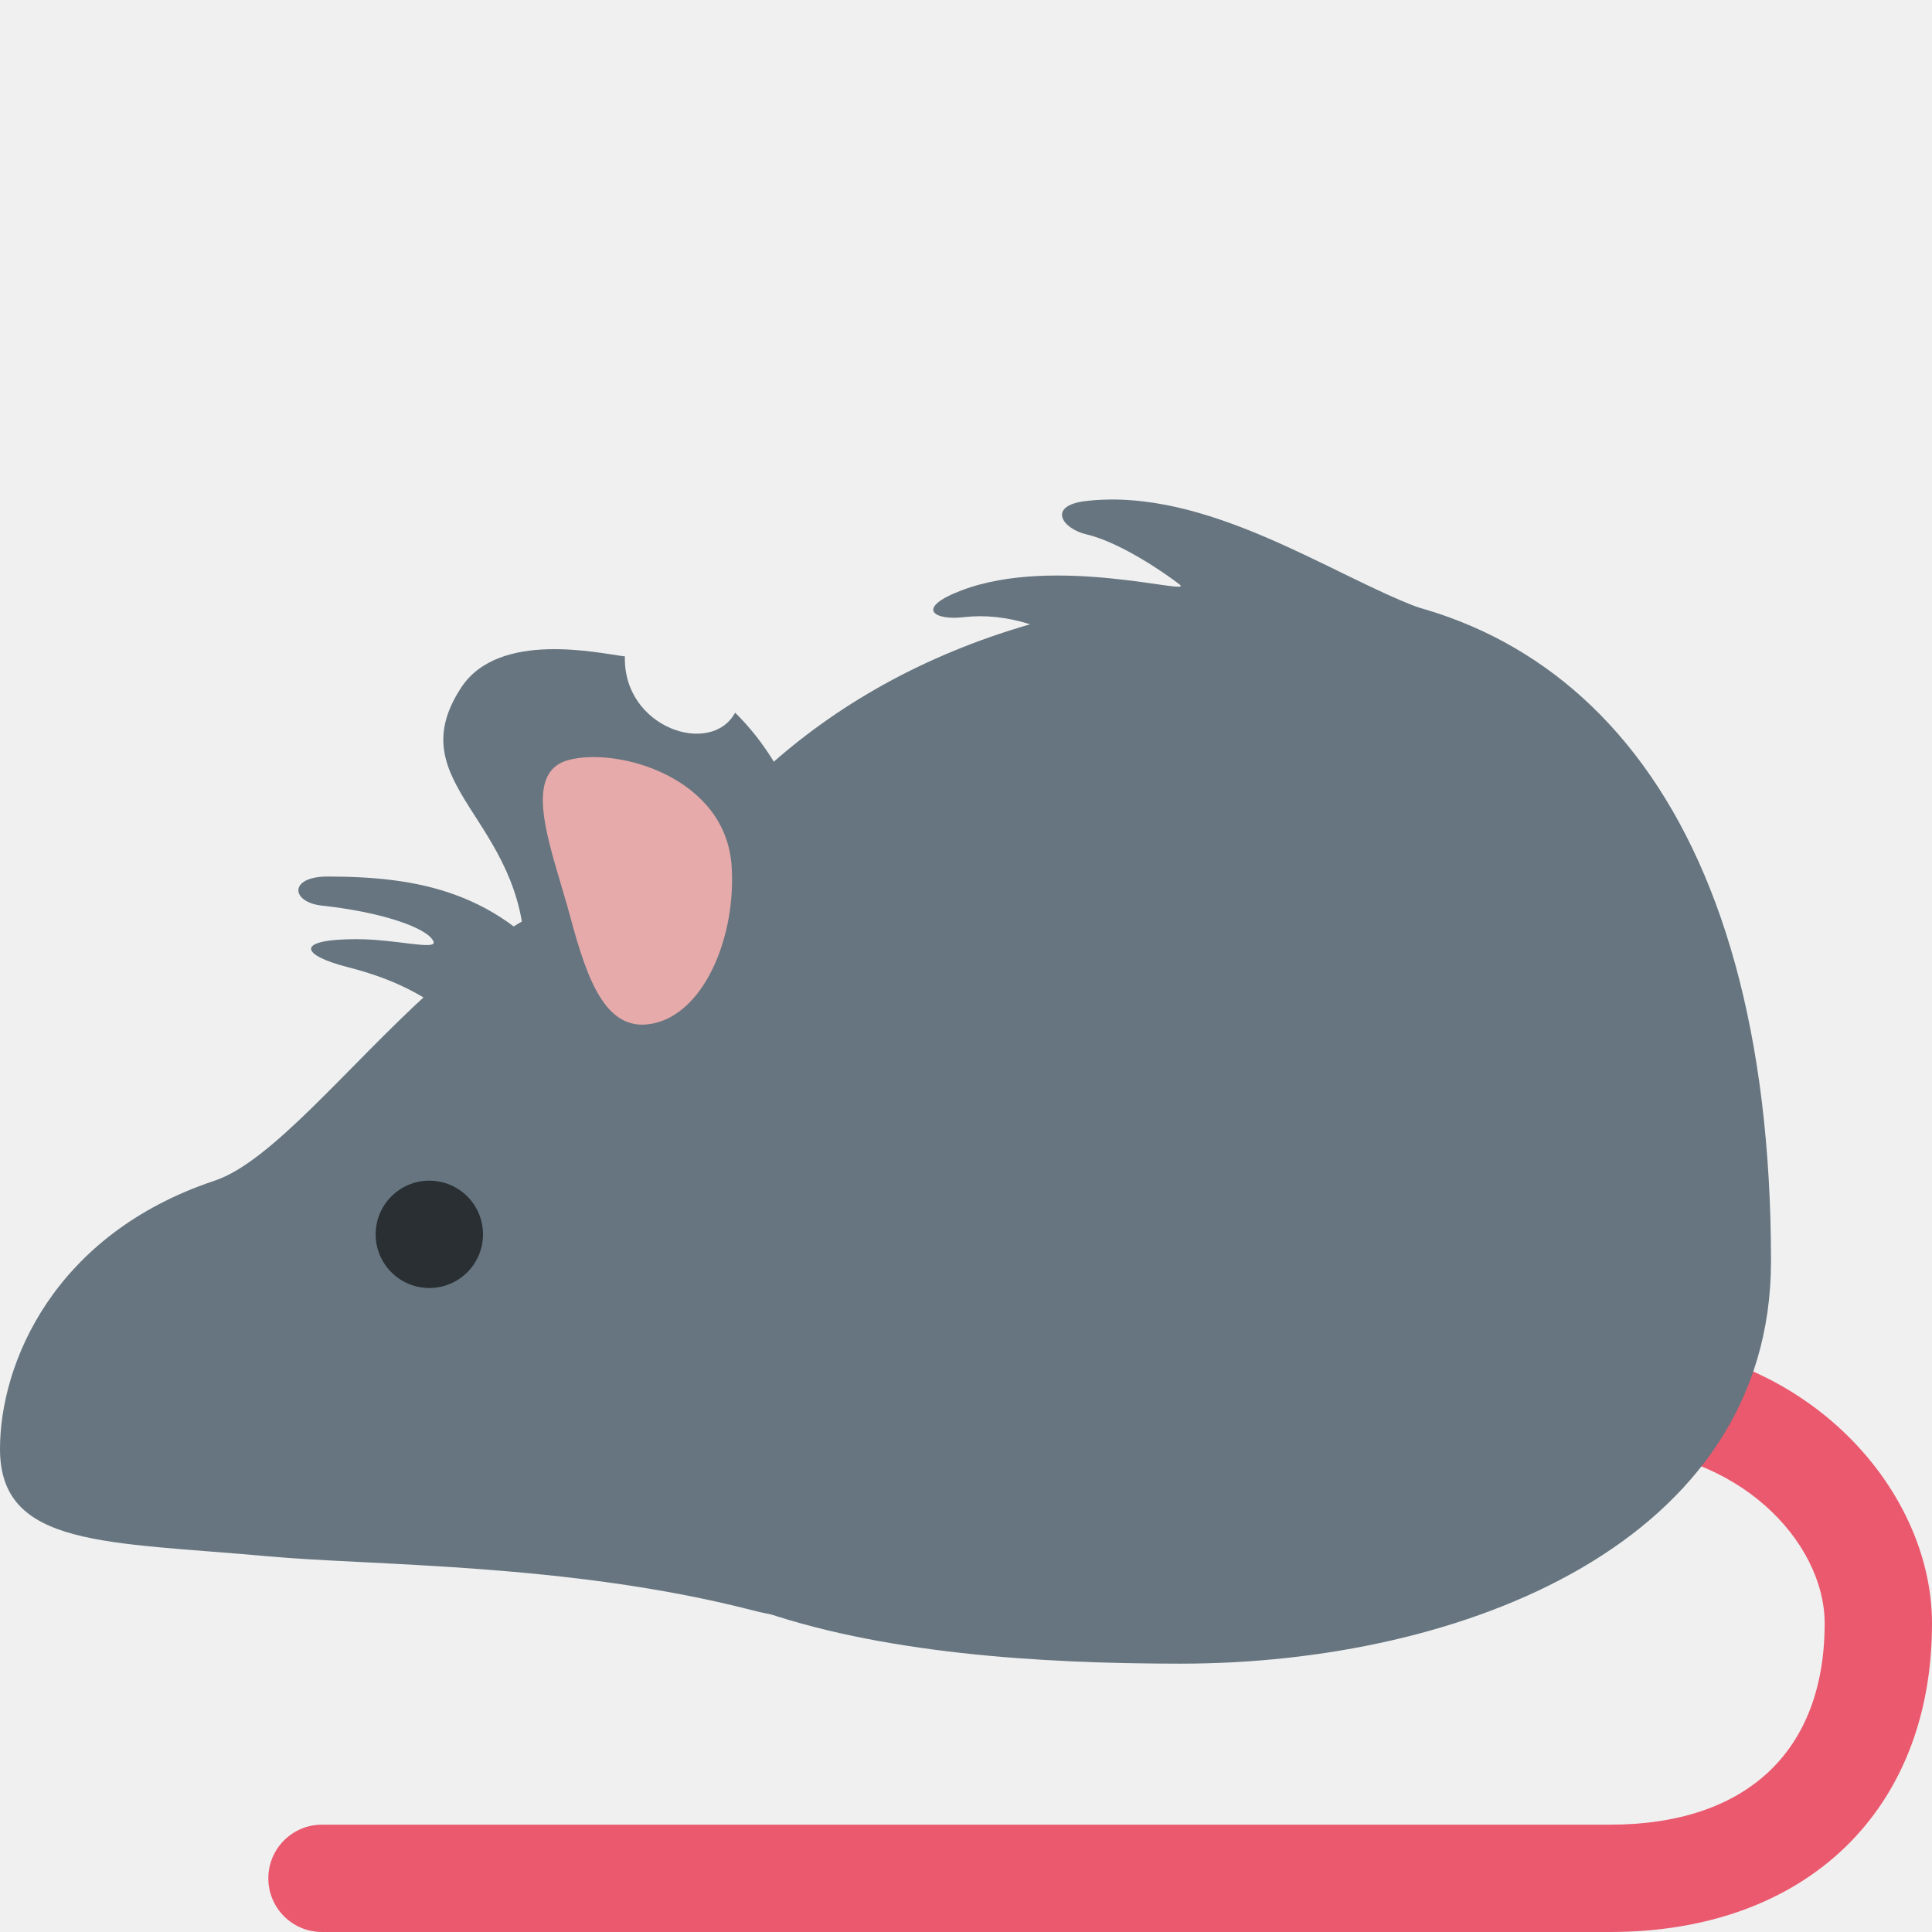
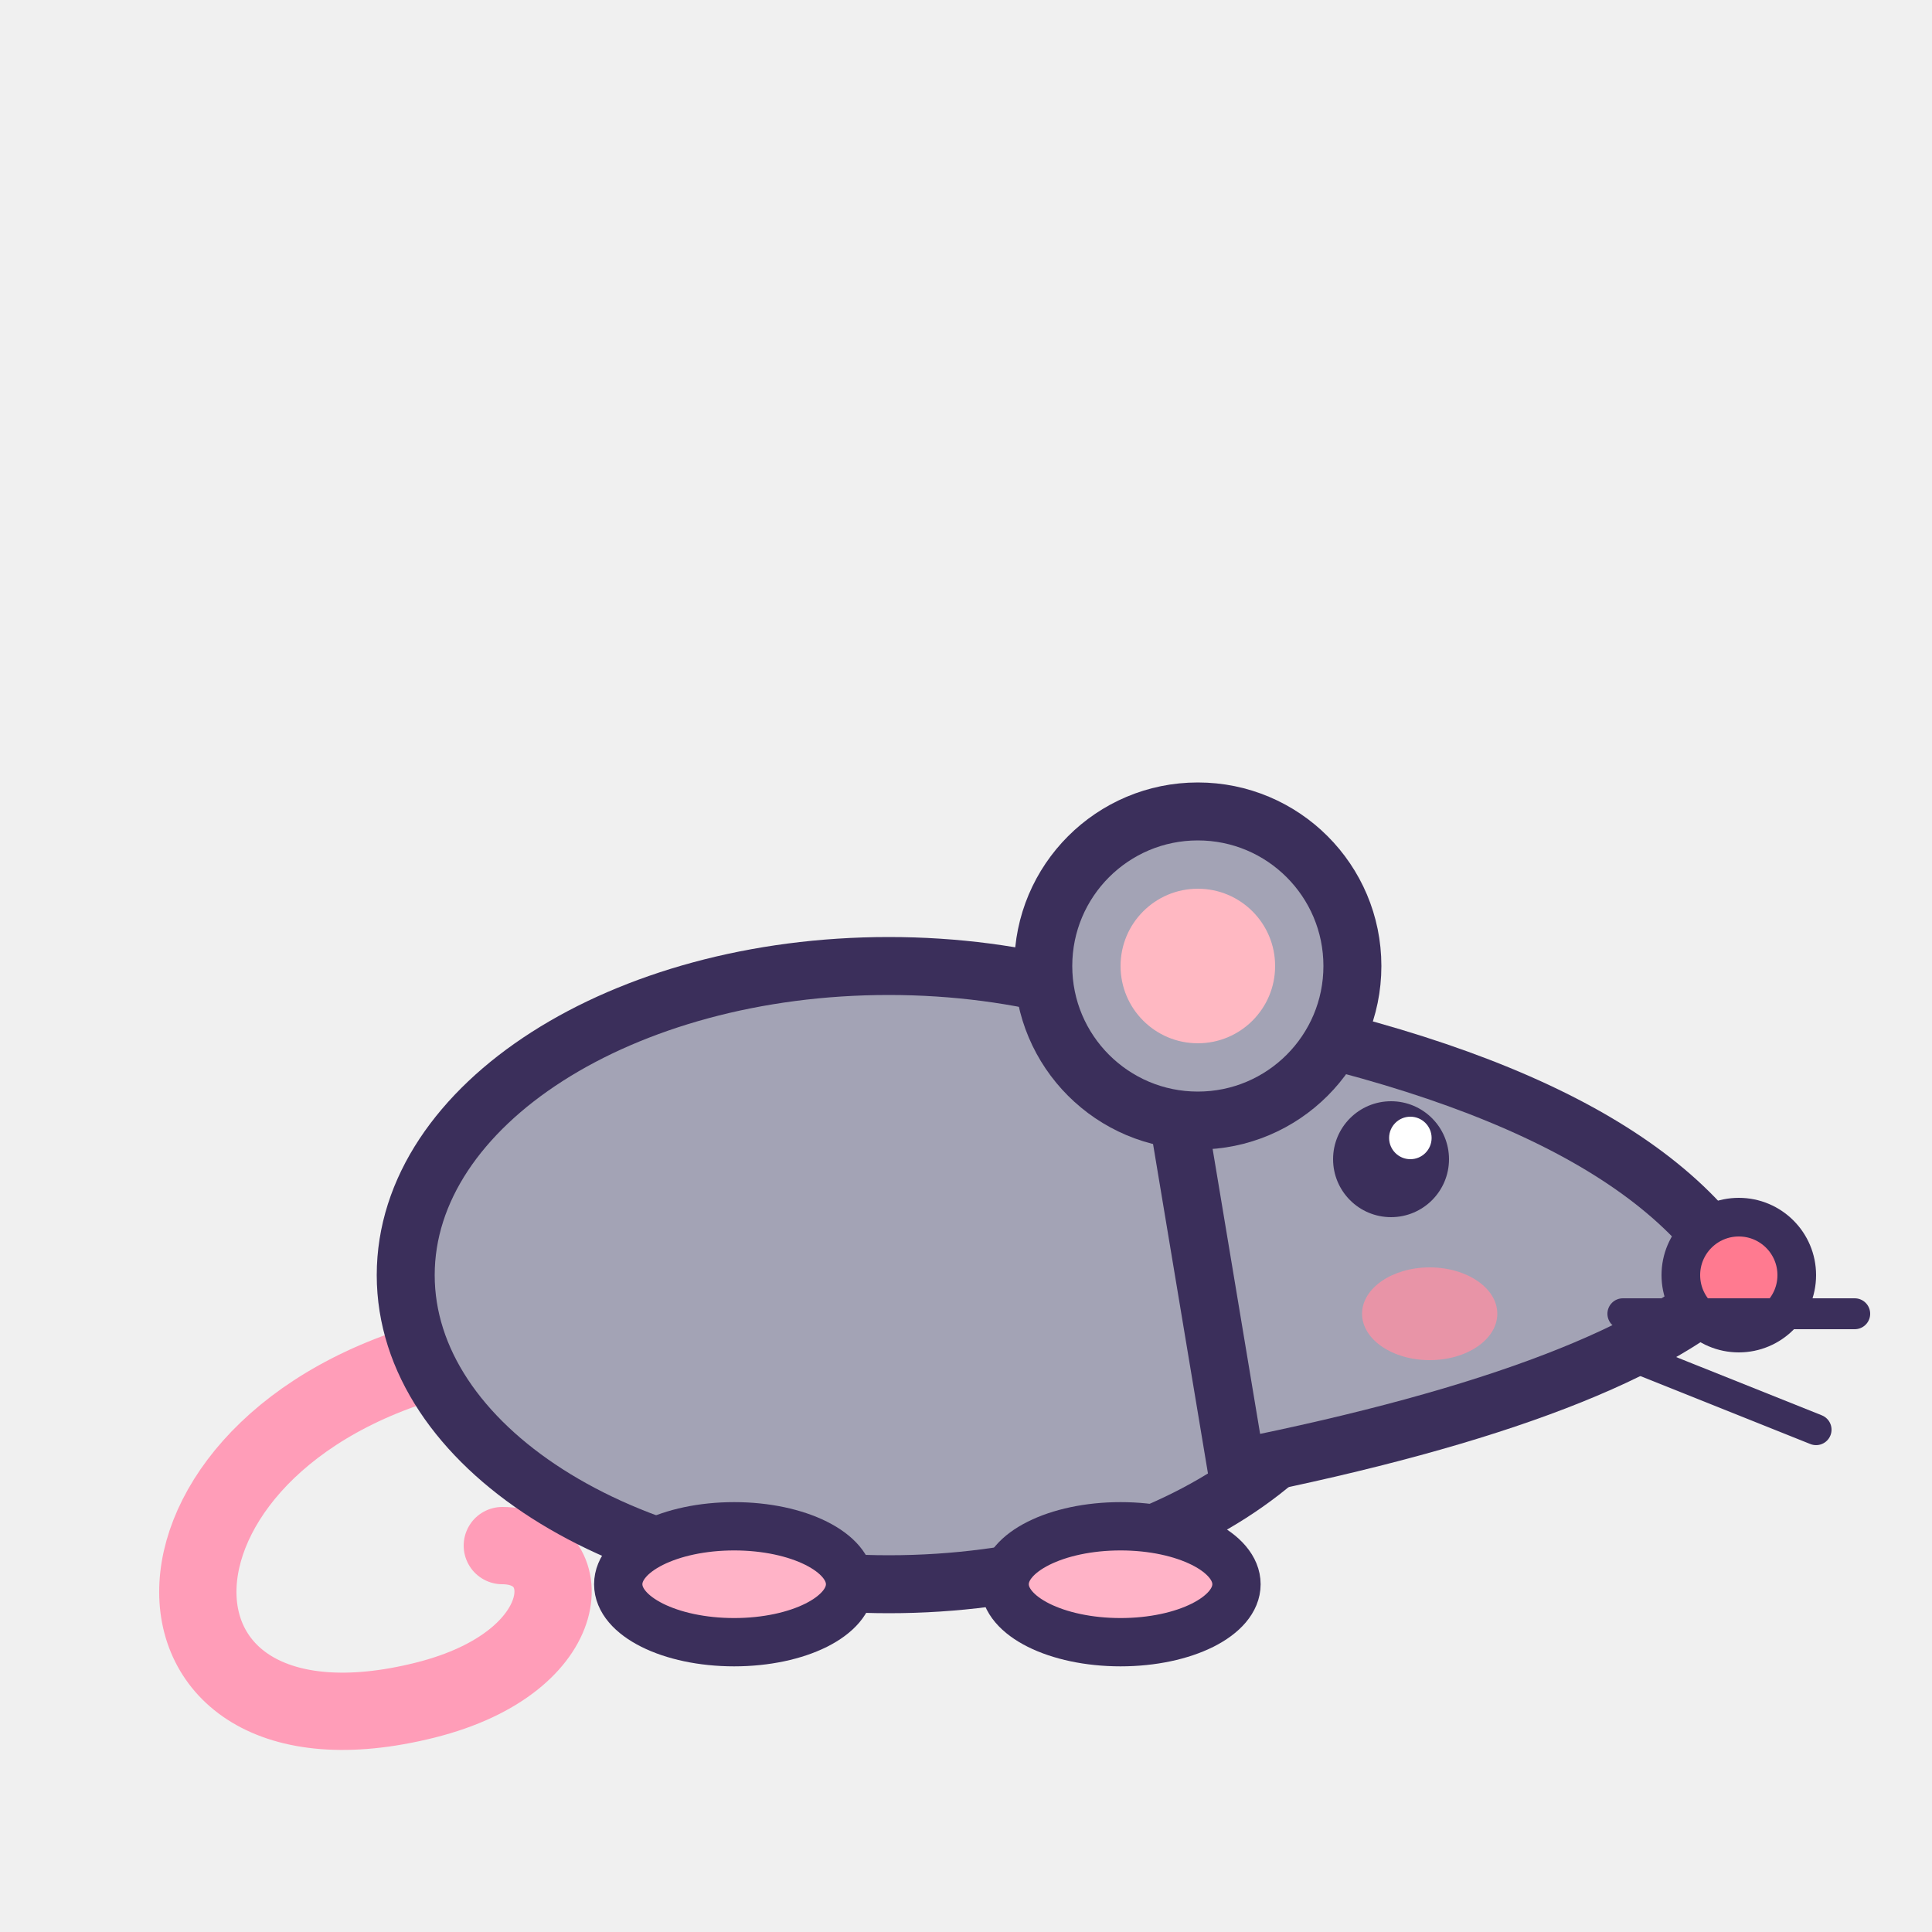
- <svg xmlns="http://www.w3.org/2000/svg" viewBox="0 0 36 36" preserveAspectRatio="xMidYMid meet">
-   <path fill="#EA596E" d="M30 36H6c-.552 0-1-.447-1-1s.448-1 1-1h24c2.542 0 4-1.367 4-3.75 0-1.537-1.643-3.25-4-3.25h-7c-.553 0-1-.447-1-1s.447-1 1-1h7c3.589 0 6 2.715 6 5.25 0 3.493-2.355 5.75-6 5.75z" />
-   <path fill="#66757F" d="M12 24.5c0-3.037 3.604-5.938 1-7.5-3.407-2.044-6.879 4.293-9 5-3 1-4 3.407-4 5 0 1.838 1.986 1.725 5 2 1.906.175 5.594.125 9 1 2.942.756-2-2.462-2-5.5z" />
-   <path fill="#66757F" d="M33 23.5C33 15 29.247 11 24 11c-10 0-14 7-14 14 0 5.247 6.753 6 12 6s11-2.253 11-7.5z" />
-   <path fill="#66757F" d="M9.781 17.844c0-2.594-2.375-3.219-1.188-5.031.706-1.078 2.588-.635 3.051-.582-.037 1.332 1.605 1.875 2.054 1.049.378.372.71.83.962 1.361.914 1.923-.461 4.49-1.958 5.201-1.494.711-2.921.132-2.921-1.998z" />
-   <path fill="#E6AAAA" d="M13.633 16.14c.084 1.279-.481 2.67-1.396 2.915-.914.246-1.277-.728-1.608-1.961-.331-1.233-.95-2.686-.036-2.932.915-.246 2.931.317 3.04 1.978z" />
-   <circle fill="#292F33" cx="8" cy="23" r="1" />
-   <path fill="#66757F" d="M10.594 18.312c-1.26-1.717-2.834-1.977-4.49-1.979-.729 0-.687.479-.104.542 1.076.115 1.963.406 2.077.667.076.175-.702-.042-1.431-.042-1.167 0-1.042.298-.167.521 1.875.479 1.833 1.219 2.896 1.188 1.063-.033 1.219-.897 1.219-.897zm15.848-6.987c-1.65-.616-3.942-2.241-6.192-1.991-.751.083-.462.519 0 .625.609.141 1.438.704 1.731.933.281.219-2.314-.558-4.065.109-.872.332-.514.562.031.5.816-.094 1.609.172 2.641.797 1.031.624 6.932-.571 5.854-.973z" />
+ <svg xmlns="http://www.w3.org/2000/svg" viewBox="0 0 100 100" data-bare="1">
+   <path d="M24 70 C6 74 6 92 22 88 C30 86 30 80 26 80" fill="none" stroke="#FF9DB8" stroke-width="4" stroke-linecap="round" stroke-linejoin="round" />
+   <ellipse cx="46" cy="66" rx="25" ry="16" fill="#A3A3B5" stroke="#3B2F5B" stroke-width="3" stroke-linejoin="round" stroke-linecap="round" />
+   <path d="M60 52 Q84 56 90 66 Q84 72 64 76Z" fill="#A3A3B5" stroke="#3B2F5B" stroke-width="3" stroke-linejoin="round" stroke-linecap="round" />
+   <circle cx="62" cy="50" r="8" fill="#A3A3B5" stroke="#3B2F5B" stroke-width="3" stroke-linejoin="round" stroke-linecap="round" />
+   <circle cx="62" cy="50" r="4" fill="#FFB8C2" />
+   <circle cx="72" cy="60" r="3" fill="#3B2F5B" />
+   <circle cx="73.0" cy="58.9" r="1.1" fill="#fff" />
+   <circle cx="90" cy="66" r="3" fill="#FF7A90" stroke="#3B2F5B" stroke-width="2" stroke-linejoin="round" stroke-linecap="round" />
+   <ellipse cx="74" cy="68" rx="3.5" ry="2.4" fill="#FF8FA3" opacity=".75" />
+   <path d="M84 70 L94 74 M84 68 L96 68" fill="none" stroke="#3B2F5B" stroke-width="1.6" stroke-linecap="round" stroke-linejoin="round" />
+   <ellipse cx="38" cy="82" rx="6" ry="3" fill="#FFB3C7" stroke="#3B2F5B" stroke-width="2.5" stroke-linejoin="round" stroke-linecap="round" />
+   <ellipse cx="58" cy="82" rx="6" ry="3" fill="#FFB3C7" stroke="#3B2F5B" stroke-width="2.5" stroke-linejoin="round" stroke-linecap="round" />
</svg>
